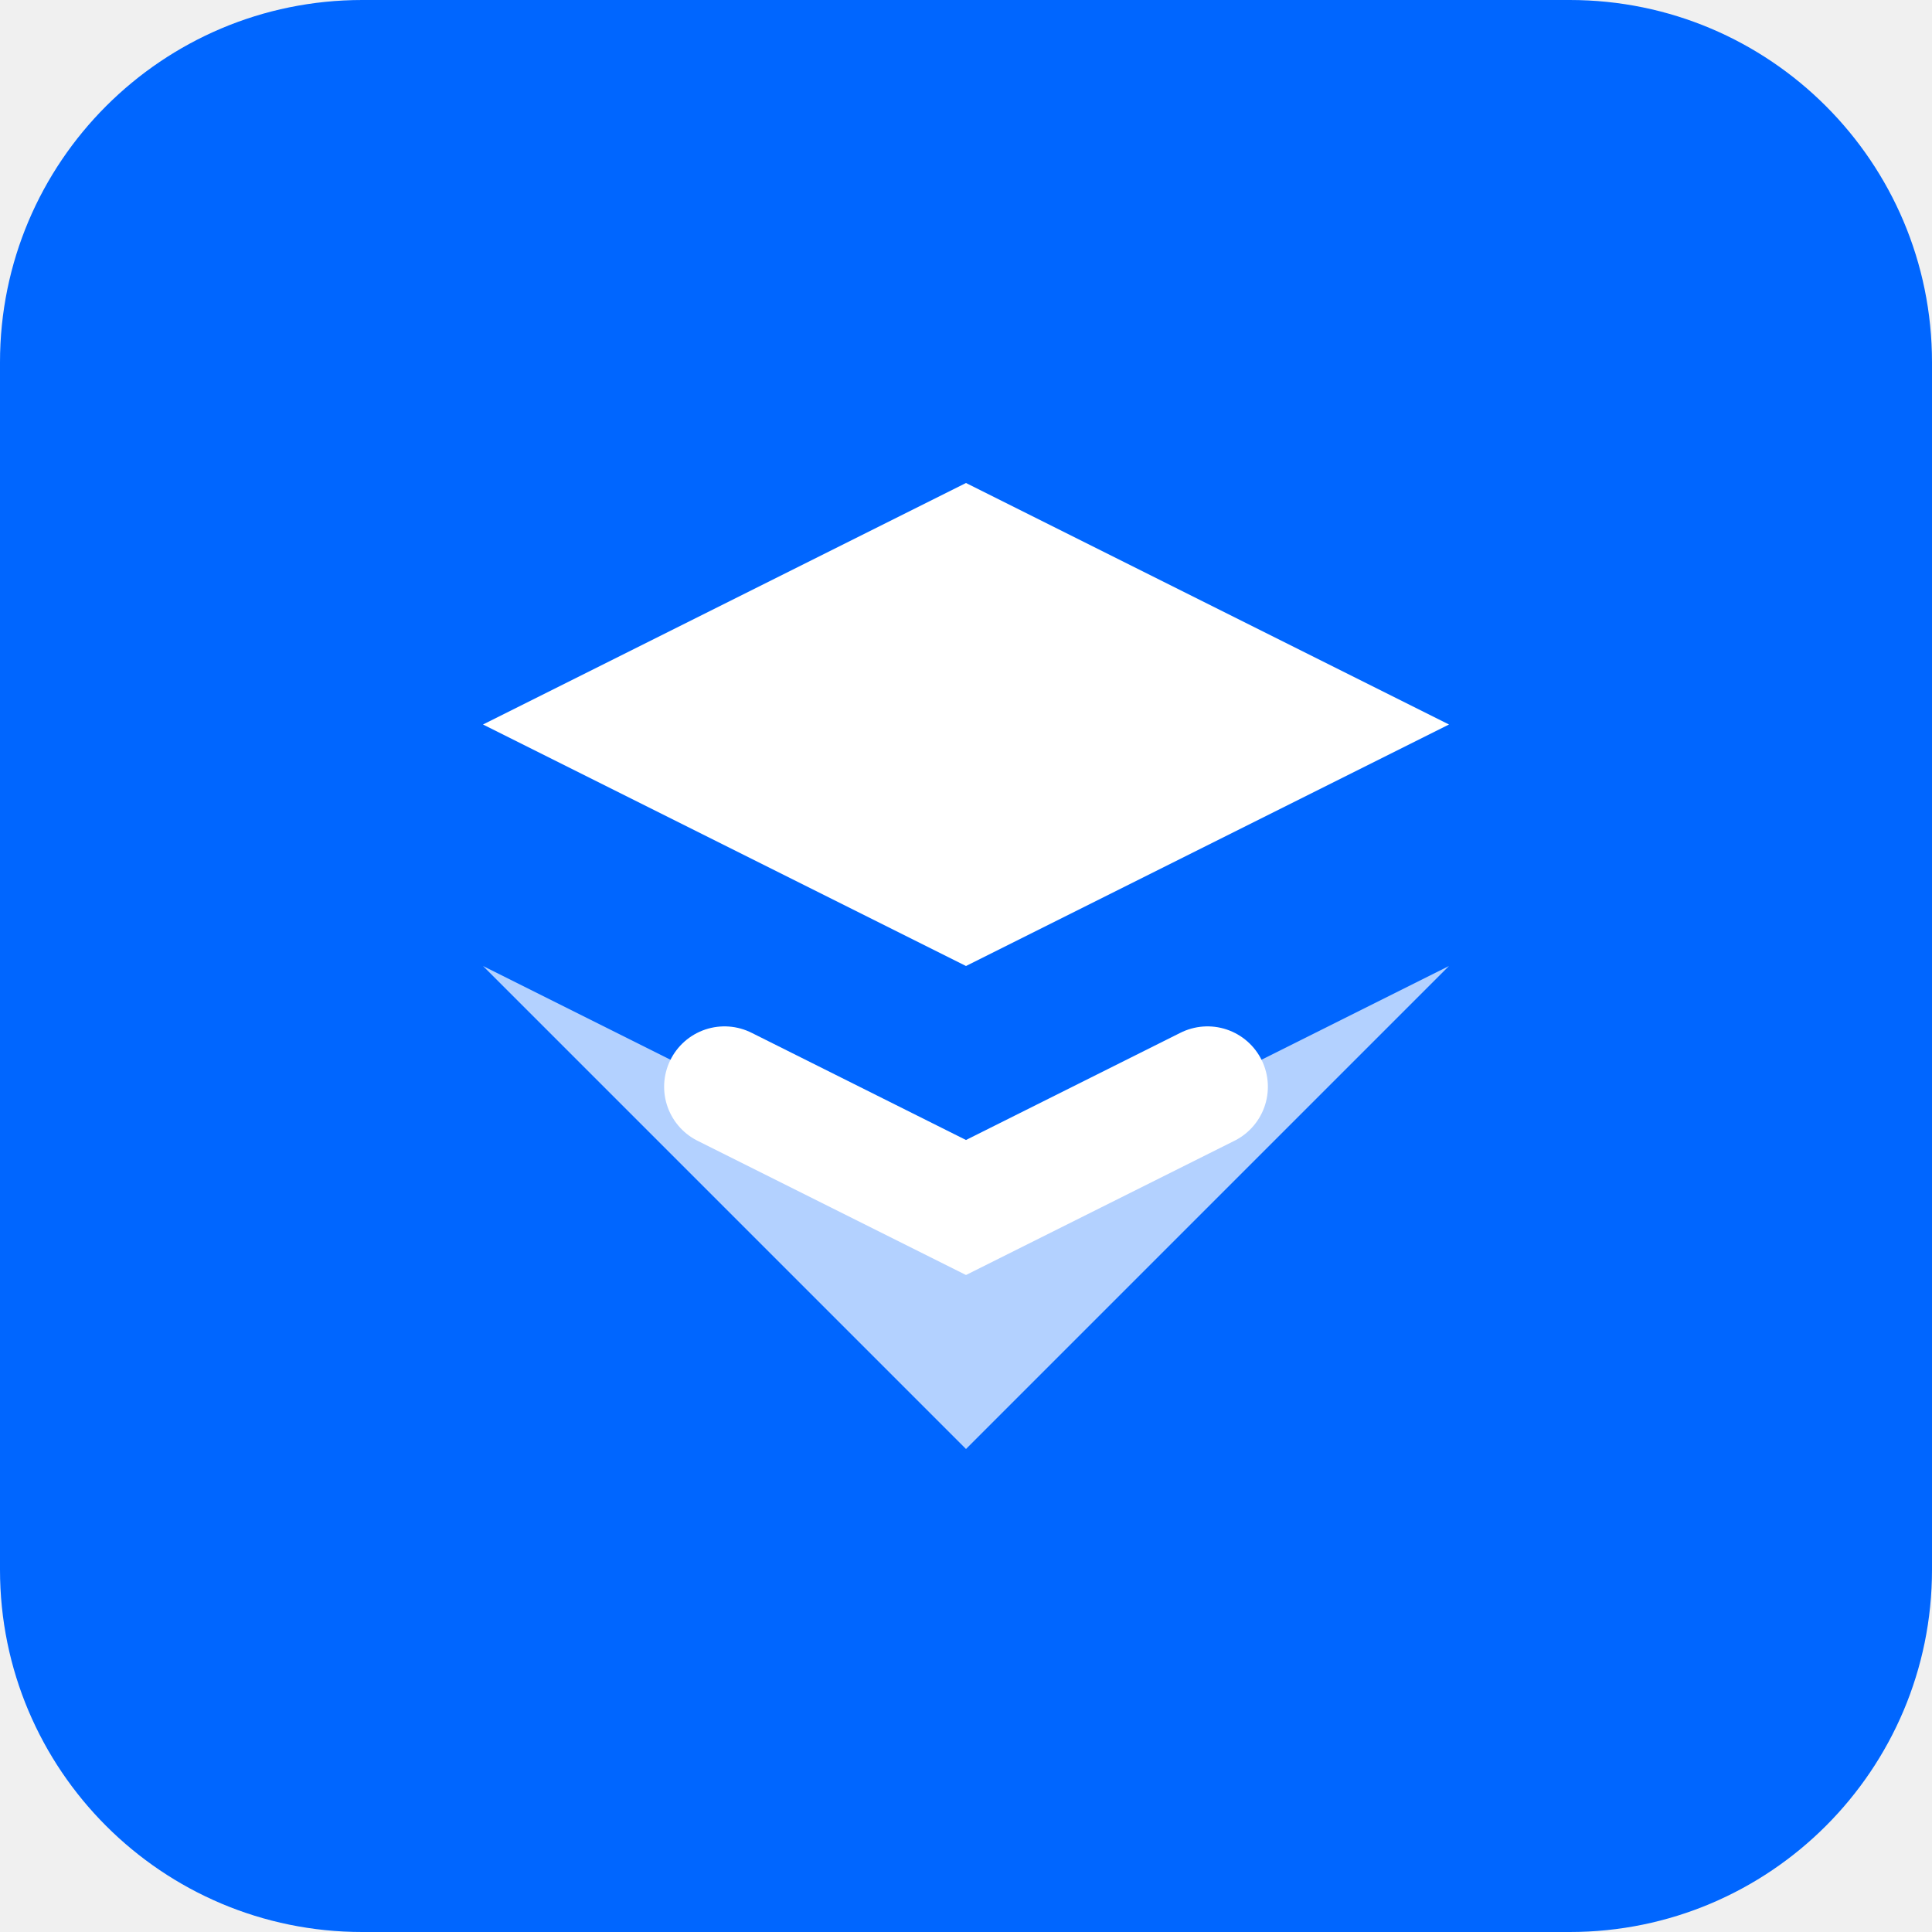
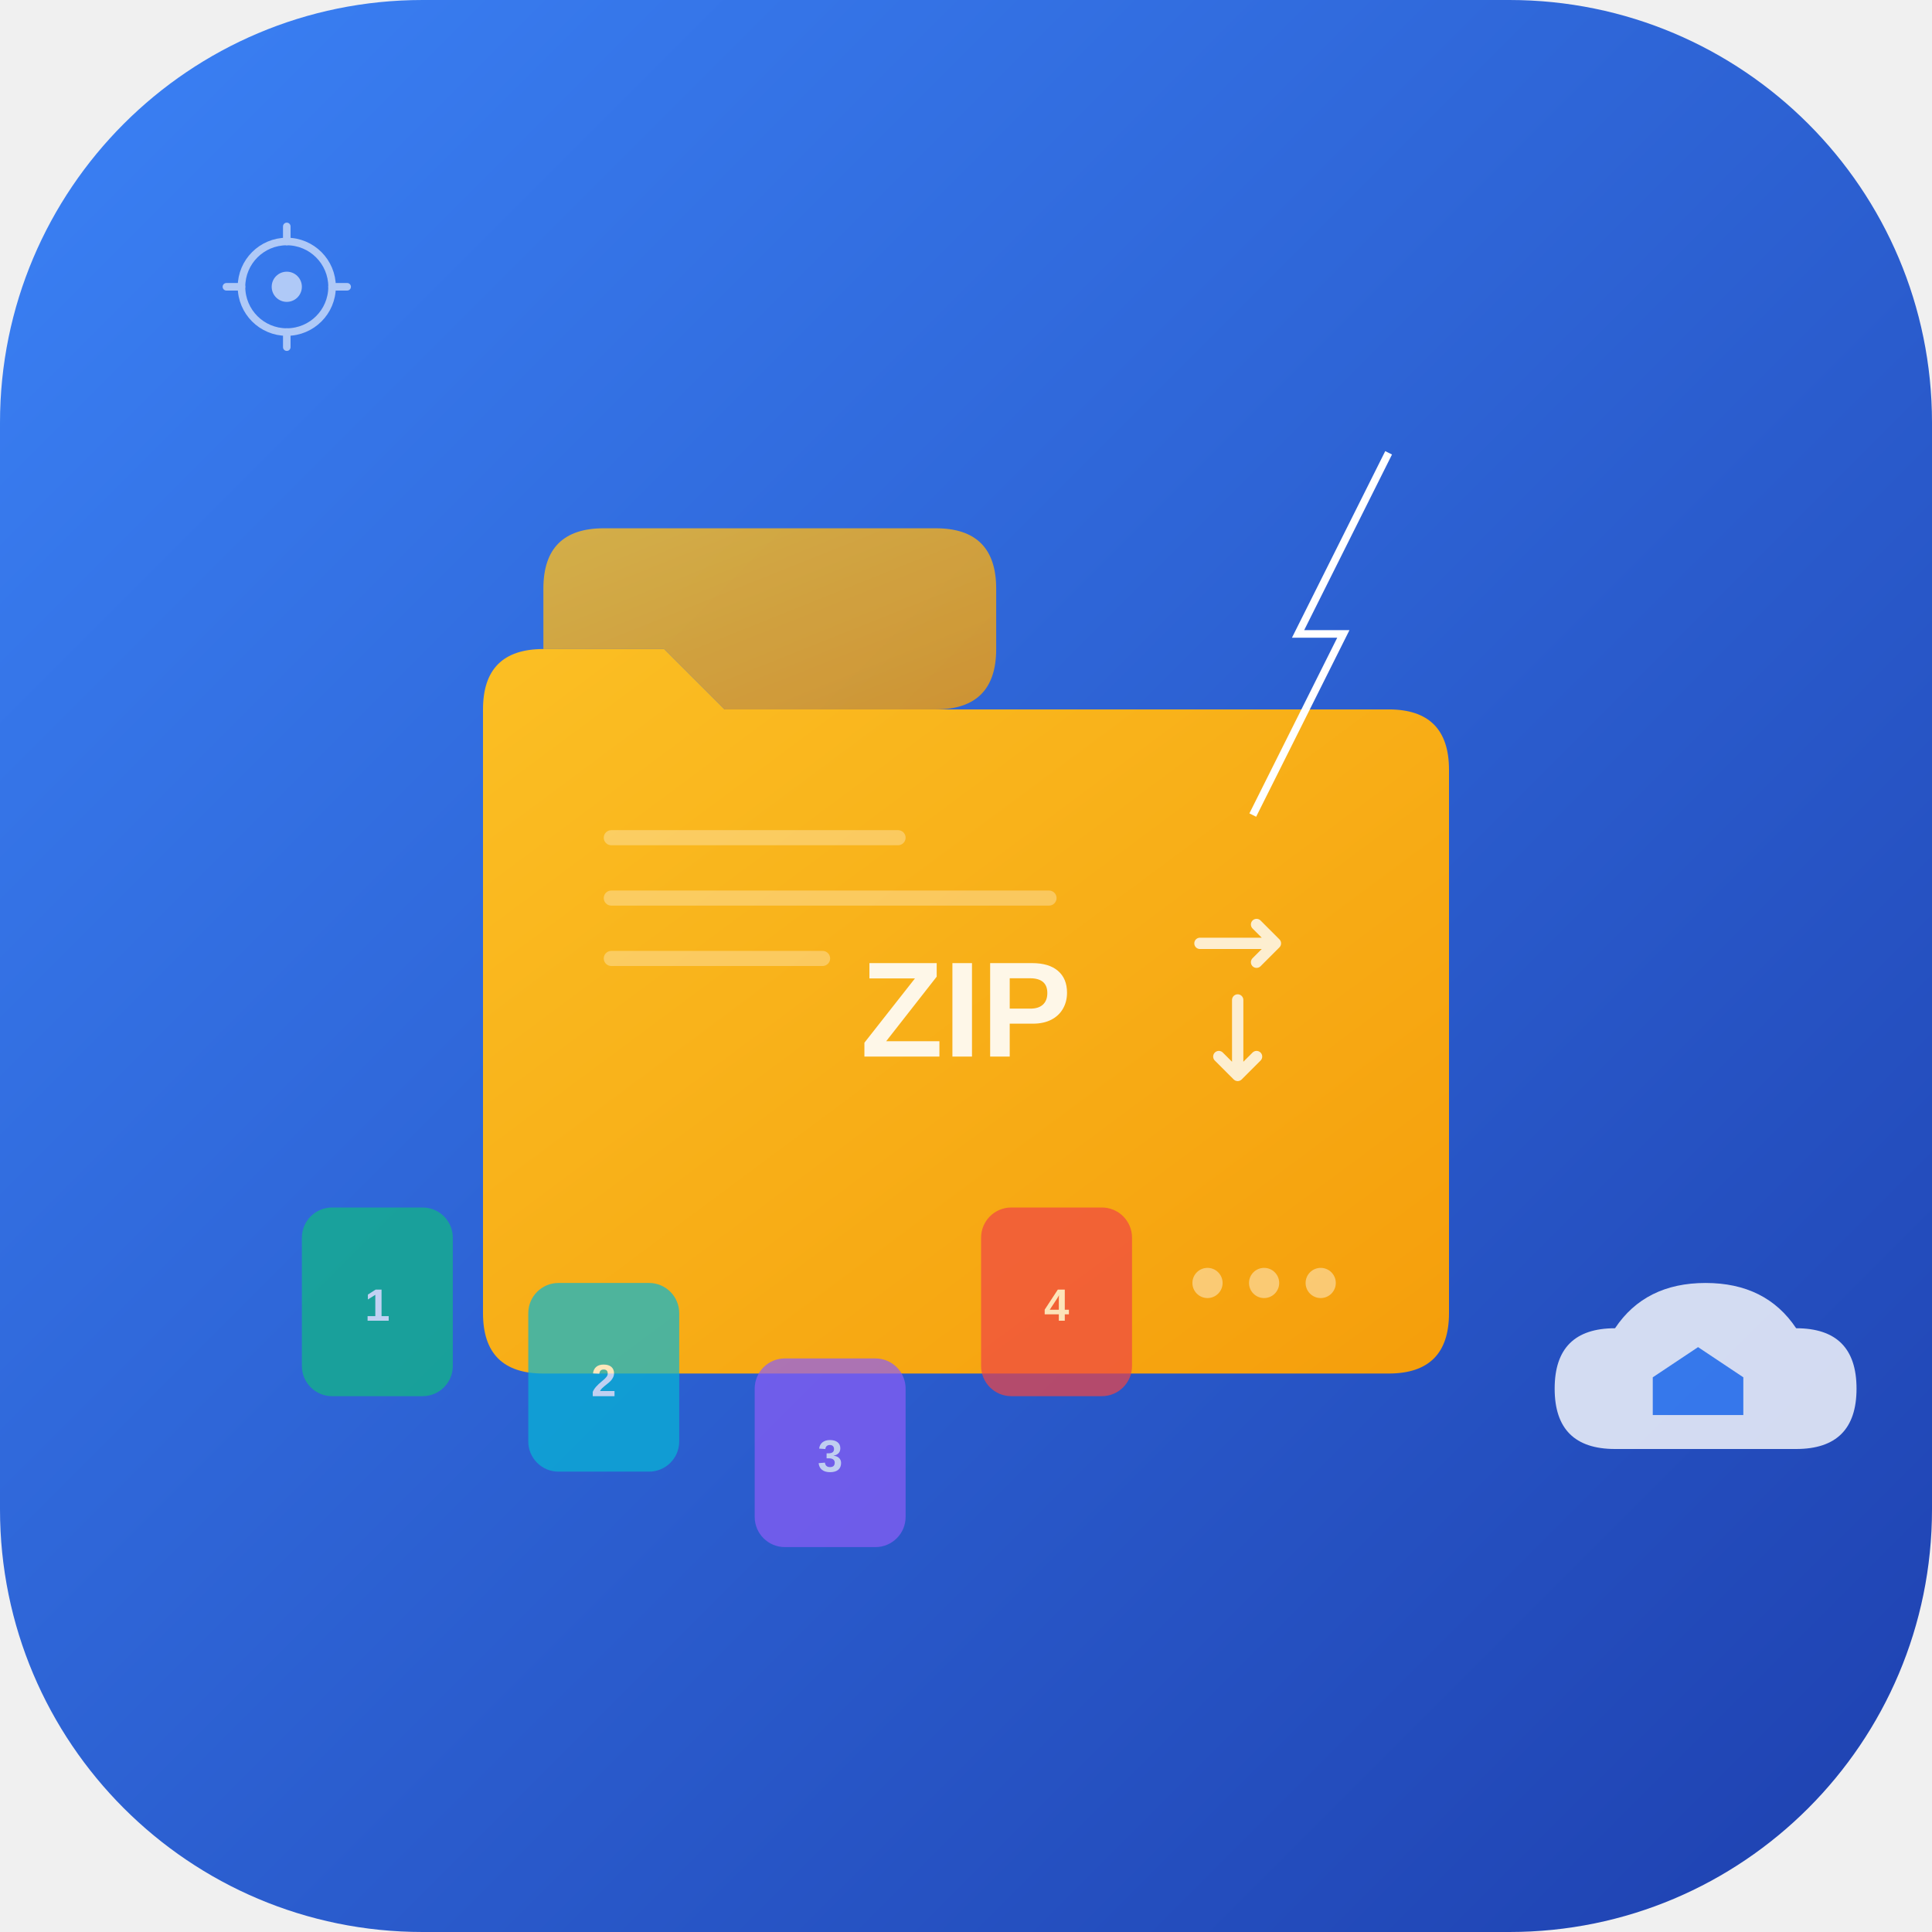
- <svg xmlns="http://www.w3.org/2000/svg" width="32" height="32" viewBox="0 0 32 32" fill="none">
-   <rect width="32" height="32" rx="6" fill="#0066FF" />
-   <path d="M8 12L16 8L24 12L16 16L8 12Z" fill="white" />
-   <path d="M8 16L16 20L24 16L16 24L8 16Z" fill="white" opacity="0.7" />
-   <path d="M12 18L16 20L20 18" stroke="white" stroke-width="2" stroke-linecap="round" />
+ <svg xmlns="http://www.w3.org/2000/svg" width="512" height="512" viewBox="0 0 512 512" fill="none">
+   <defs>
+     <linearGradient id="bg-gradient" x1="0%" y1="0%" x2="100%" y2="100%">
+       <stop offset="0%" style="stop-color:#3b82f6;stop-opacity:1" />
+       <stop offset="100%" style="stop-color:#1e40af;stop-opacity:1" />
+     </linearGradient>
+     <linearGradient id="zip-gradient" x1="0%" y1="0%" x2="100%" y2="100%">
+       <stop offset="0%" style="stop-color:#fbbf24;stop-opacity:1" />
+       <stop offset="100%" style="stop-color:#f59e0b;stop-opacity:1" />
+     </linearGradient>
+     <linearGradient id="lightning-gradient" x1="0%" y1="0%" x2="100%" y2="100%">
+       <stop offset="0%" style="stop-color:#fde047;stop-opacity:1" />
+       <stop offset="100%" style="stop-color:#eab308;stop-opacity:1" />
+     </linearGradient>
+   </defs>
+   <rect width="512" height="512" rx="112" fill="url(#bg-gradient)" />
+   <g transform="translate(128, 140)">
+     <path d="M0 48 L0 208 Q0 224 16 224 L240 224 Q256 224 256 208 L256 64 Q256 48 240 48 L64 48 L48 32 L16 32 Q0 32 0 48 Z" fill="url(#zip-gradient)" />
+     <path d="M16 32 L48 32 L64 48 L120 48 Q136 48 136 32 L136 16 Q136 0 120 0 L32 0 Q16 0 16 16 Z" fill="url(#zip-gradient)" opacity="0.8" />
+     <text x="128" y="140" font-family="Arial, sans-serif" font-size="36" font-weight="bold" text-anchor="middle" fill="white" opacity="0.9">ZIP</text>
+     <rect x="32" y="80" width="80" height="4" rx="2" fill="white" opacity="0.3" />
+     <rect x="32" y="96" width="120" height="4" rx="2" fill="white" opacity="0.3" />
+     <rect x="32" y="112" width="60" height="4" rx="2" fill="white" opacity="0.3" />
+     <g transform="translate(180, 90)">
+       <path d="M10 20 L30 20 L25 15 M30 20 L25 25" stroke="white" stroke-width="3" stroke-linecap="round" stroke-linejoin="round" fill="none" opacity="0.8" />
+       <path d="M20 35 L20 55 L15 50 M20 55 L25 50" stroke="white" stroke-width="3" stroke-linecap="round" stroke-linejoin="round" fill="none" opacity="0.8" />
+     </g>
+   </g>
+   <g transform="translate(320, 120)">
+     <path d="M48 0 L24 48 L36 48 L12 96 L36 48 L24 48 Z" fill="url(#lightning-gradient)" stroke="white" stroke-width="2" />
+   </g>
+   <g opacity="0.7">
+     <rect x="80" y="320" width="40" height="50" rx="8" fill="#10b981" />
+     <text x="100" y="350" font-family="Arial" font-size="12" font-weight="bold" text-anchor="middle" fill="white">1</text>
+     <rect x="140" y="340" width="40" height="50" rx="8" fill="#06b6d4" />
+     <text x="160" y="370" font-family="Arial" font-size="12" font-weight="bold" text-anchor="middle" fill="white">2</text>
+     <rect x="200" y="360" width="40" height="50" rx="8" fill="#8b5cf6" />
+     <text x="220" y="390" font-family="Arial" font-size="12" font-weight="bold" text-anchor="middle" fill="white">3</text>
+     <rect x="260" y="320" width="40" height="50" rx="8" fill="#ef4444" />
+     <text x="280" y="350" font-family="Arial" font-size="12" font-weight="bold" text-anchor="middle" fill="white">4</text>
+     <circle cx="320" cy="340" r="4" fill="white" opacity="0.6" />
+     <circle cx="335" cy="340" r="4" fill="white" opacity="0.6" />
+     <circle cx="350" cy="340" r="4" fill="white" opacity="0.6" />
+   </g>
+   <g transform="translate(380, 320)" opacity="0.8">
+     <path d="M32 48 Q32 32 48 32 Q56 20 72 20 Q88 20 96 32 Q112 32 112 48 Q112 64 96 64 L48 64 Q32 64 32 48 Z" fill="white" />
+     <polygon points="58,45 70,37 82,45 82,55 58,55" fill="#3b82f6" />
+   </g>
+   <g transform="translate(60, 60)" opacity="0.6">
+     <circle cx="16" cy="16" r="12" fill="none" stroke="white" stroke-width="2" />
+     <circle cx="16" cy="16" r="4" fill="white" />
+     <path d="M16 4 L16 0 M28 16 L32 16 M16 28 L16 32 M4 16 L0 16" stroke="white" stroke-width="2" stroke-linecap="round" />
+   </g>
</svg>
